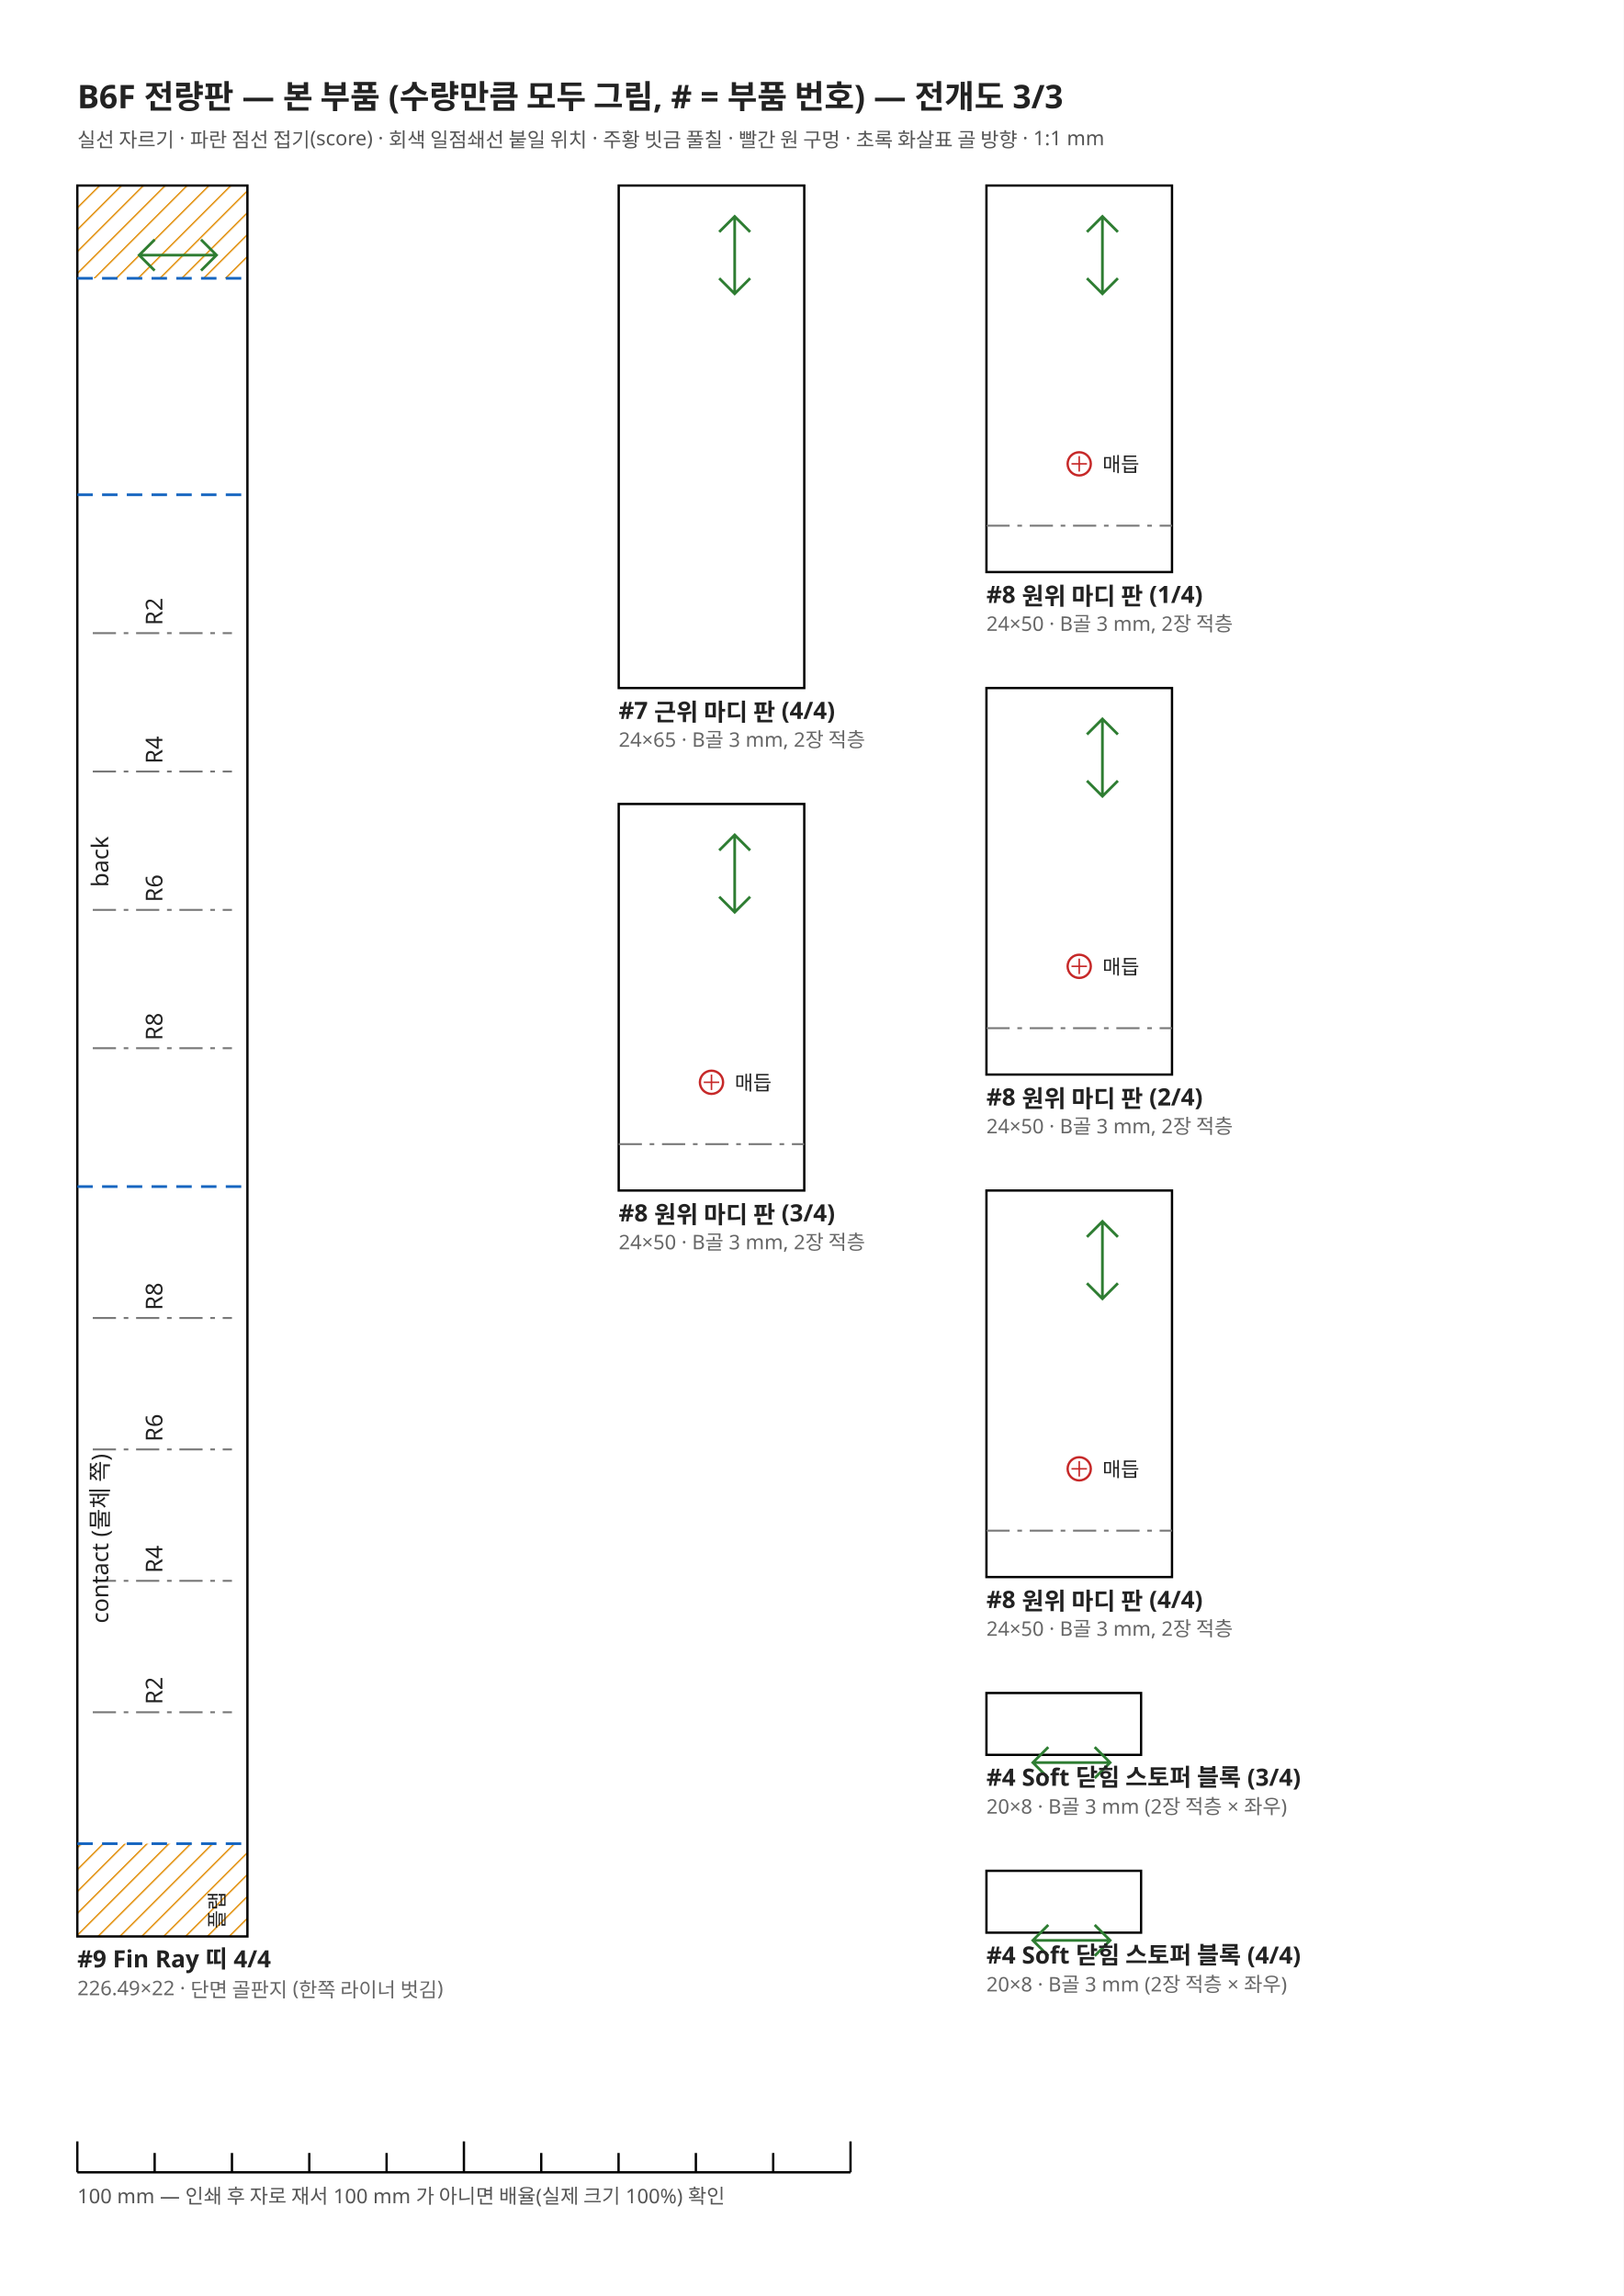
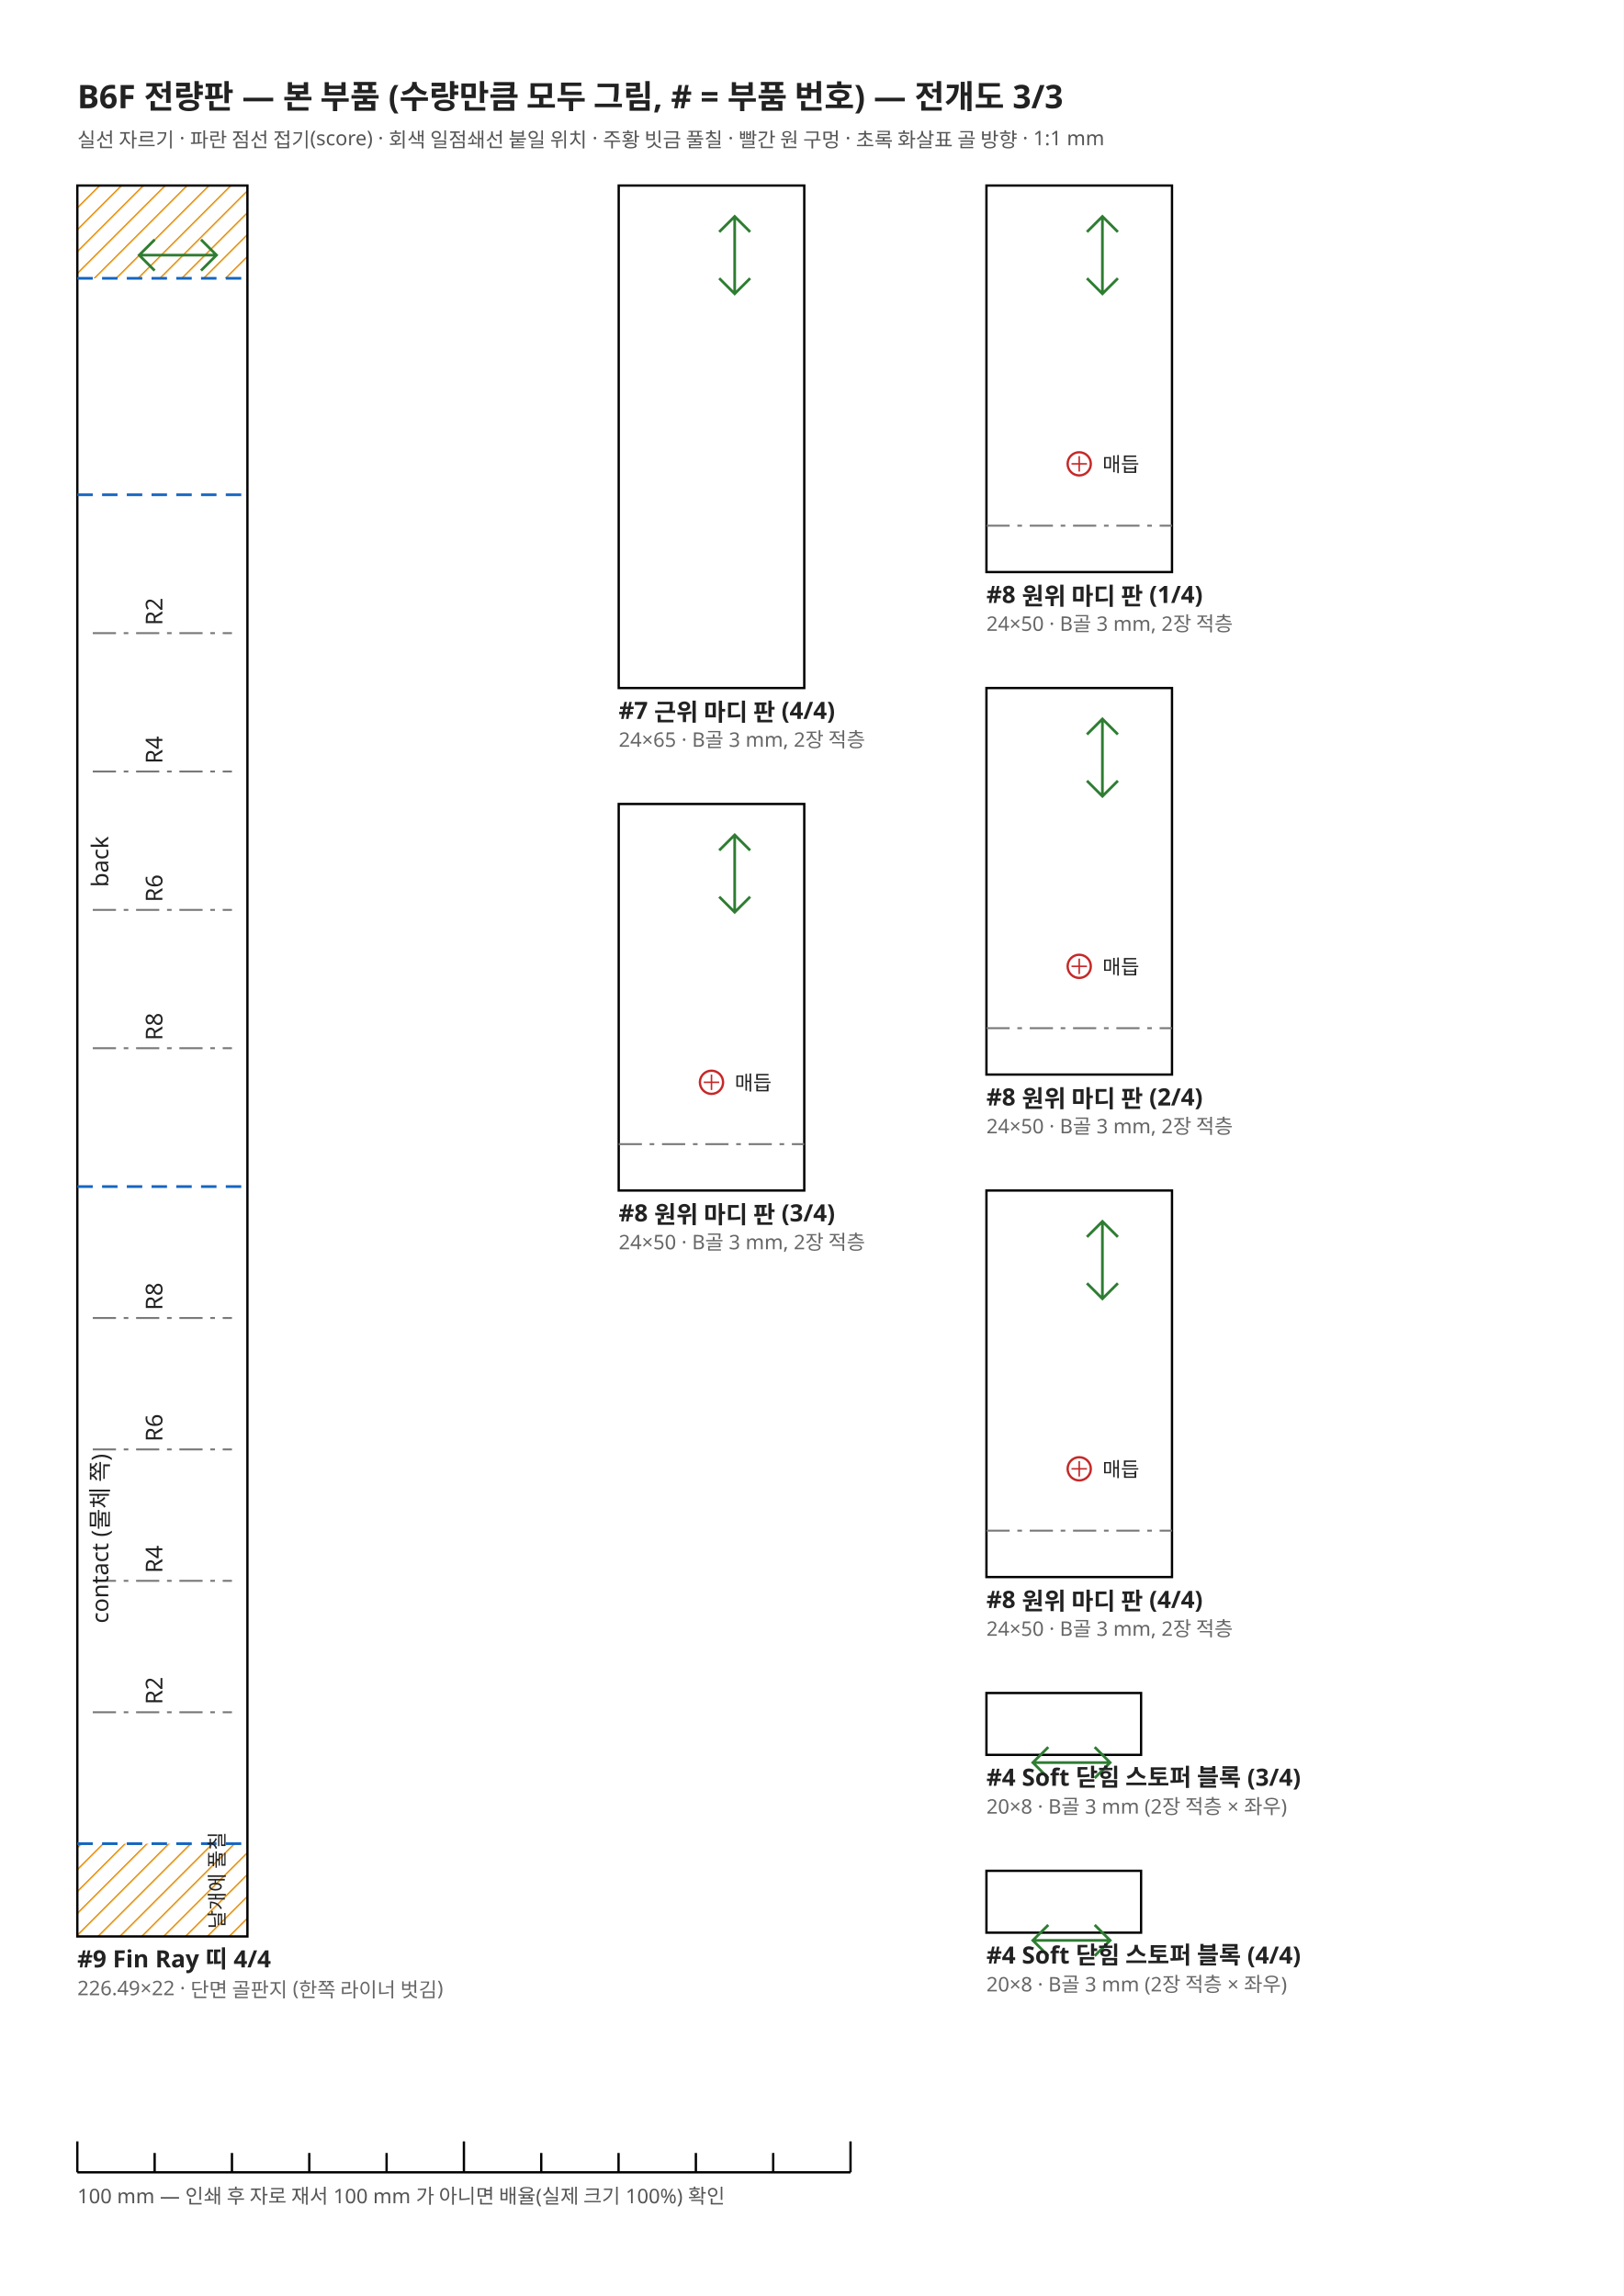
<svg xmlns="http://www.w3.org/2000/svg" width="210mm" height="297mm" viewBox="0 0 210 297">
  <defs>
    <pattern id="hatch" width="2" height="2" patternUnits="userSpaceOnUse" patternTransform="rotate(45)">
      <path d="M0 0V2" stroke="#e08a00" stroke-width=".35" />
    </pattern>
  </defs>
  <style>
.cut{fill:none;stroke:#000;stroke-width:.3}
.score{fill:none;stroke:#1565c0;stroke-width:.35;stroke-dasharray:2 1.2}
.mark{fill:none;stroke:#777;stroke-width:.25;stroke-dasharray:3 1 .6 1}
.glue{fill:url(#hatch);stroke:none}
.hole{fill:none;stroke:#c62828;stroke-width:.3}
.cross{stroke:#c62828;stroke-width:.2}
.flute{fill:none;stroke:#2e7d32;stroke-width:.35}
text{font-family:"WenQuanYi Zen Hei","IBM Plex Sans KR","Apple SD Gothic Neo","Malgun Gothic",sans-serif;fill:#222}
.lbl{font-size:3.1px;font-weight:bold}.dim{font-size:2.6px;fill:#666}
.hdr{font-size:4.2px;font-weight:bold}.small{font-size:2.6px;fill:#555}
</style>
  <rect width="210" height="297" fill="#fff" />
  <text class="hdr" x="10" y="14">B6F 전량판 — 본 부품 (수량만큼 모두 그림, # = 부품 번호) — 전개도 3/3</text>
  <text class="small" x="10" y="19">실선 자르기 · 파란 점선 접기(score) · 회색 일점쇄선 붙일 위치 · 주황 빗금 풀칠 · 빨간 원 구멍 · 초록 화살표 골 방향 · 1:1 mm</text>
  <polygon class="glue" points="10,250.49 10,238.49 32,238.49 32,250.49" />
  <polygon class="glue" points="10,36 10,24 32,24 32,36" />
  <polygon class="cut" points="10,250.49 10,24 32,24 32,250.49" />
  <polyline class="score" points="10,238.49 32,238.49" />
  <polyline class="score" points="10,153.49 32,153.49" />
  <polyline class="score" points="10,64 32,64" />
  <polyline class="score" points="10,36 32,36" />
  <polyline class="mark" points="12,221.49 30,221.49" />
  <polyline class="mark" points="12,81.9 30,81.9" />
  <polyline class="mark" points="12,204.49 30,204.49" />
  <polyline class="mark" points="12,99.8 30,99.8" />
  <polyline class="mark" points="12,187.49 30,187.49" />
  <polyline class="mark" points="12,117.7 30,117.7" />
  <polyline class="mark" points="12,170.49 30,170.49" />
  <polyline class="mark" points="12,135.59 30,135.59" />
  <text x="21" y="220.49" font-size="3" transform="rotate(-90 21 220.49)">R2</text>
  <text x="21" y="80.9" font-size="3" transform="rotate(-90 21 80.9)">R2</text>
  <text x="21" y="203.49" font-size="3" transform="rotate(-90 21 203.49)">R4</text>
  <text x="21" y="98.8" font-size="3" transform="rotate(-90 21 98.8)">R4</text>
  <text x="21" y="186.49" font-size="3" transform="rotate(-90 21 186.49)">R6</text>
  <text x="21" y="116.7" font-size="3" transform="rotate(-90 21 116.7)">R6</text>
  <text x="21" y="169.49" font-size="3" transform="rotate(-90 21 169.49)">R8</text>
  <text x="21" y="134.59" font-size="3" transform="rotate(-90 21 134.59)">R8</text>
  <text x="14" y="209.99" font-size="3" transform="rotate(-90 14 209.99)">contact (물체 쪽)</text>
  <text x="14" y="114.75" font-size="3" transform="rotate(-90 14 114.75)">back</text>
-   <text x="29" y="249.49" font-size="2.6" transform="rotate(-90 29 249.49)">플랩</text>
+   <text x="29" y="249.49" font-size="2.6" transform="rotate(-90 29 249.49)">날개에 풀칠</text>
  <path class="flute" d="M18 33H28M26 31L28 33L26 35M20 31L18 33L20 35" />
  <text class="lbl" x="10" y="254.49">#9 Fin Ray 띠 4/4</text>
  <text class="dim" x="10" y="258.09">226.49×22 · 단면 골판지 (한쪽 라이너 벗김)</text>
  <polygon class="cut" points="80.02,24 104.02,24 104.02,89 80.02,89" />
  <path class="flute" d="M95.02 28V38M93.02 36L95.02 38L97.02 36M93.02 30L95.02 28L97.02 30" />
  <text class="lbl" x="80.02" y="93">#7 근위 마디 판 (4/4)</text>
  <text class="dim" x="80.02" y="96.6">24×65 · B골 3 mm, 2장 적층</text>
  <polygon class="cut" points="127.58,24 151.58,24 151.58,74 127.58,74" />
  <polyline class="mark" points="127.58,68 151.58,68" />
  <circle class="hole" cx="139.58" cy="60" r="1.5" />
  <path class="cross" d="M138.58 60h2M139.58 59v2" />
  <text x="142.58" y="61" font-size="2.6">매듭</text>
  <path class="flute" d="M142.58 28V38M140.58 36L142.58 38L144.58 36M140.58 30L142.58 28L144.58 30" />
  <text class="lbl" x="127.58" y="78">#8 원위 마디 판 (1/4)</text>
  <text class="dim" x="127.58" y="81.6">24×50 · B골 3 mm, 2장 적층</text>
  <polygon class="cut" points="127.58,89 151.58,89 151.58,139 127.58,139" />
  <polyline class="mark" points="127.58,133 151.58,133" />
  <circle class="hole" cx="139.58" cy="125" r="1.5" />
  <path class="cross" d="M138.58 125h2M139.58 124v2" />
  <text x="142.58" y="126" font-size="2.6">매듭</text>
  <path class="flute" d="M142.58 93V103M140.58 101L142.58 103L144.58 101M140.58 95L142.58 93L144.58 95" />
  <text class="lbl" x="127.58" y="143">#8 원위 마디 판 (2/4)</text>
  <text class="dim" x="127.58" y="146.6">24×50 · B골 3 mm, 2장 적층</text>
  <polygon class="cut" points="80.02,104 104.02,104 104.02,154 80.02,154" />
  <polyline class="mark" points="80.02,148 104.02,148" />
  <circle class="hole" cx="92.02" cy="140" r="1.5" />
  <path class="cross" d="M91.02 140h2M92.02 139v2" />
  <text x="95.02" y="141" font-size="2.6">매듭</text>
  <path class="flute" d="M95.02 108V118M93.02 116L95.02 118L97.02 116M93.02 110L95.02 108L97.02 110" />
  <text class="lbl" x="80.02" y="158">#8 원위 마디 판 (3/4)</text>
  <text class="dim" x="80.02" y="161.6">24×50 · B골 3 mm, 2장 적층</text>
  <polygon class="cut" points="127.58,154 151.58,154 151.58,204 127.58,204" />
  <polyline class="mark" points="127.58,198 151.58,198" />
  <circle class="hole" cx="139.58" cy="190" r="1.5" />
  <path class="cross" d="M138.58 190h2M139.58 189v2" />
  <text x="142.58" y="191" font-size="2.6">매듭</text>
  <path class="flute" d="M142.58 158V168M140.58 166L142.58 168L144.58 166M140.58 160L142.58 158L144.58 160" />
  <text class="lbl" x="127.58" y="208">#8 원위 마디 판 (4/4)</text>
  <text class="dim" x="127.58" y="211.6">24×50 · B골 3 mm, 2장 적층</text>
  <polygon class="cut" points="127.58,219 147.58,219 147.58,227 127.58,227" />
  <path class="flute" d="M133.58 228H143.58M141.58 226L143.58 228L141.58 230M135.58 226L133.58 228L135.58 230" />
  <text class="lbl" x="127.58" y="231">#4 Soft 닫힘 스토퍼 블록 (3/4)</text>
  <text class="dim" x="127.58" y="234.6">20×8 · B골 3 mm (2장 적층 × 좌우)</text>
  <polygon class="cut" points="127.58,242 147.58,242 147.58,250 127.58,250" />
  <path class="flute" d="M133.58 251H143.58M141.58 249L143.58 251L141.58 253M135.58 249L133.58 251L135.58 253" />
  <text class="lbl" x="127.58" y="254">#4 Soft 닫힘 스토퍼 블록 (4/4)</text>
  <text class="dim" x="127.58" y="257.6">20×8 · B골 3 mm (2장 적층 × 좌우)</text>
  <path class="cut" d="M10 281h100" />
  <path class="cut" d="M10 281v-4" />
  <path class="cut" d="M20 281v-2.5" />
  <path class="cut" d="M30 281v-2.5" />
  <path class="cut" d="M40 281v-2.5" />
  <path class="cut" d="M50 281v-2.5" />
  <path class="cut" d="M60 281v-4" />
  <path class="cut" d="M70 281v-2.5" />
  <path class="cut" d="M80 281v-2.5" />
  <path class="cut" d="M90 281v-2.5" />
  <path class="cut" d="M100 281v-2.5" />
  <path class="cut" d="M110 281v-4" />
  <text class="small" x="10" y="285">100 mm — 인쇄 후 자로 재서 100 mm 가 아니면 배율(실제 크기 100%) 확인</text>
</svg>
